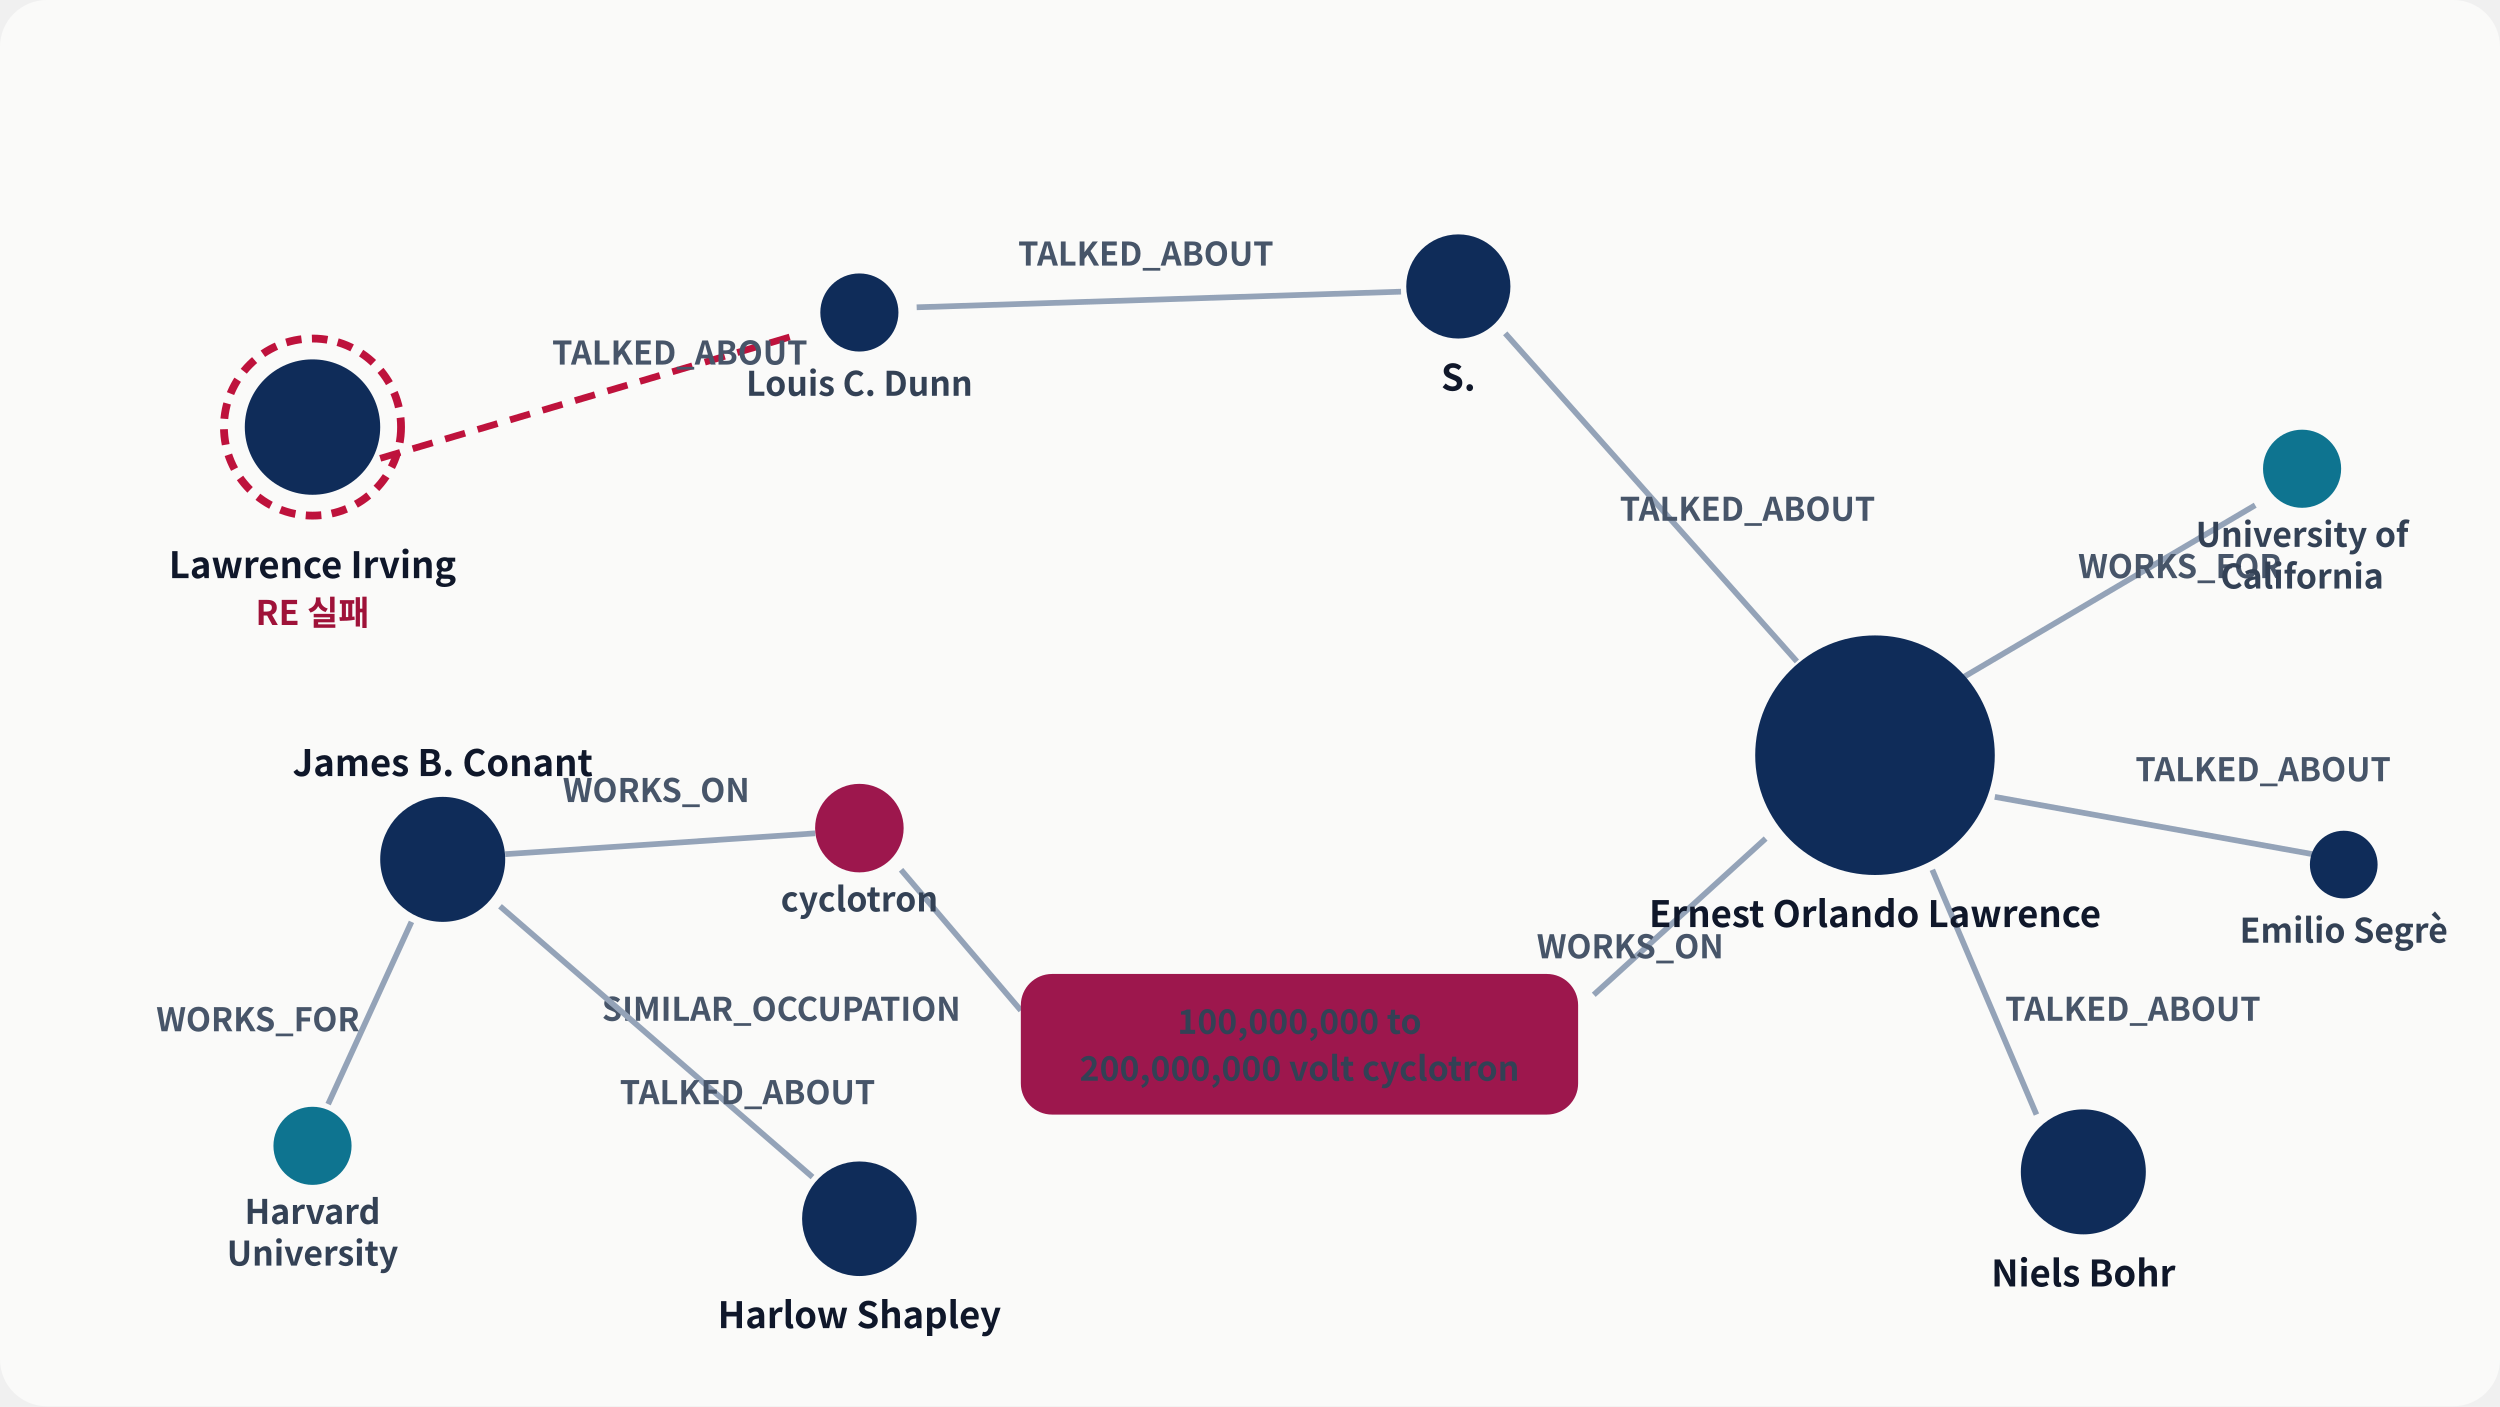
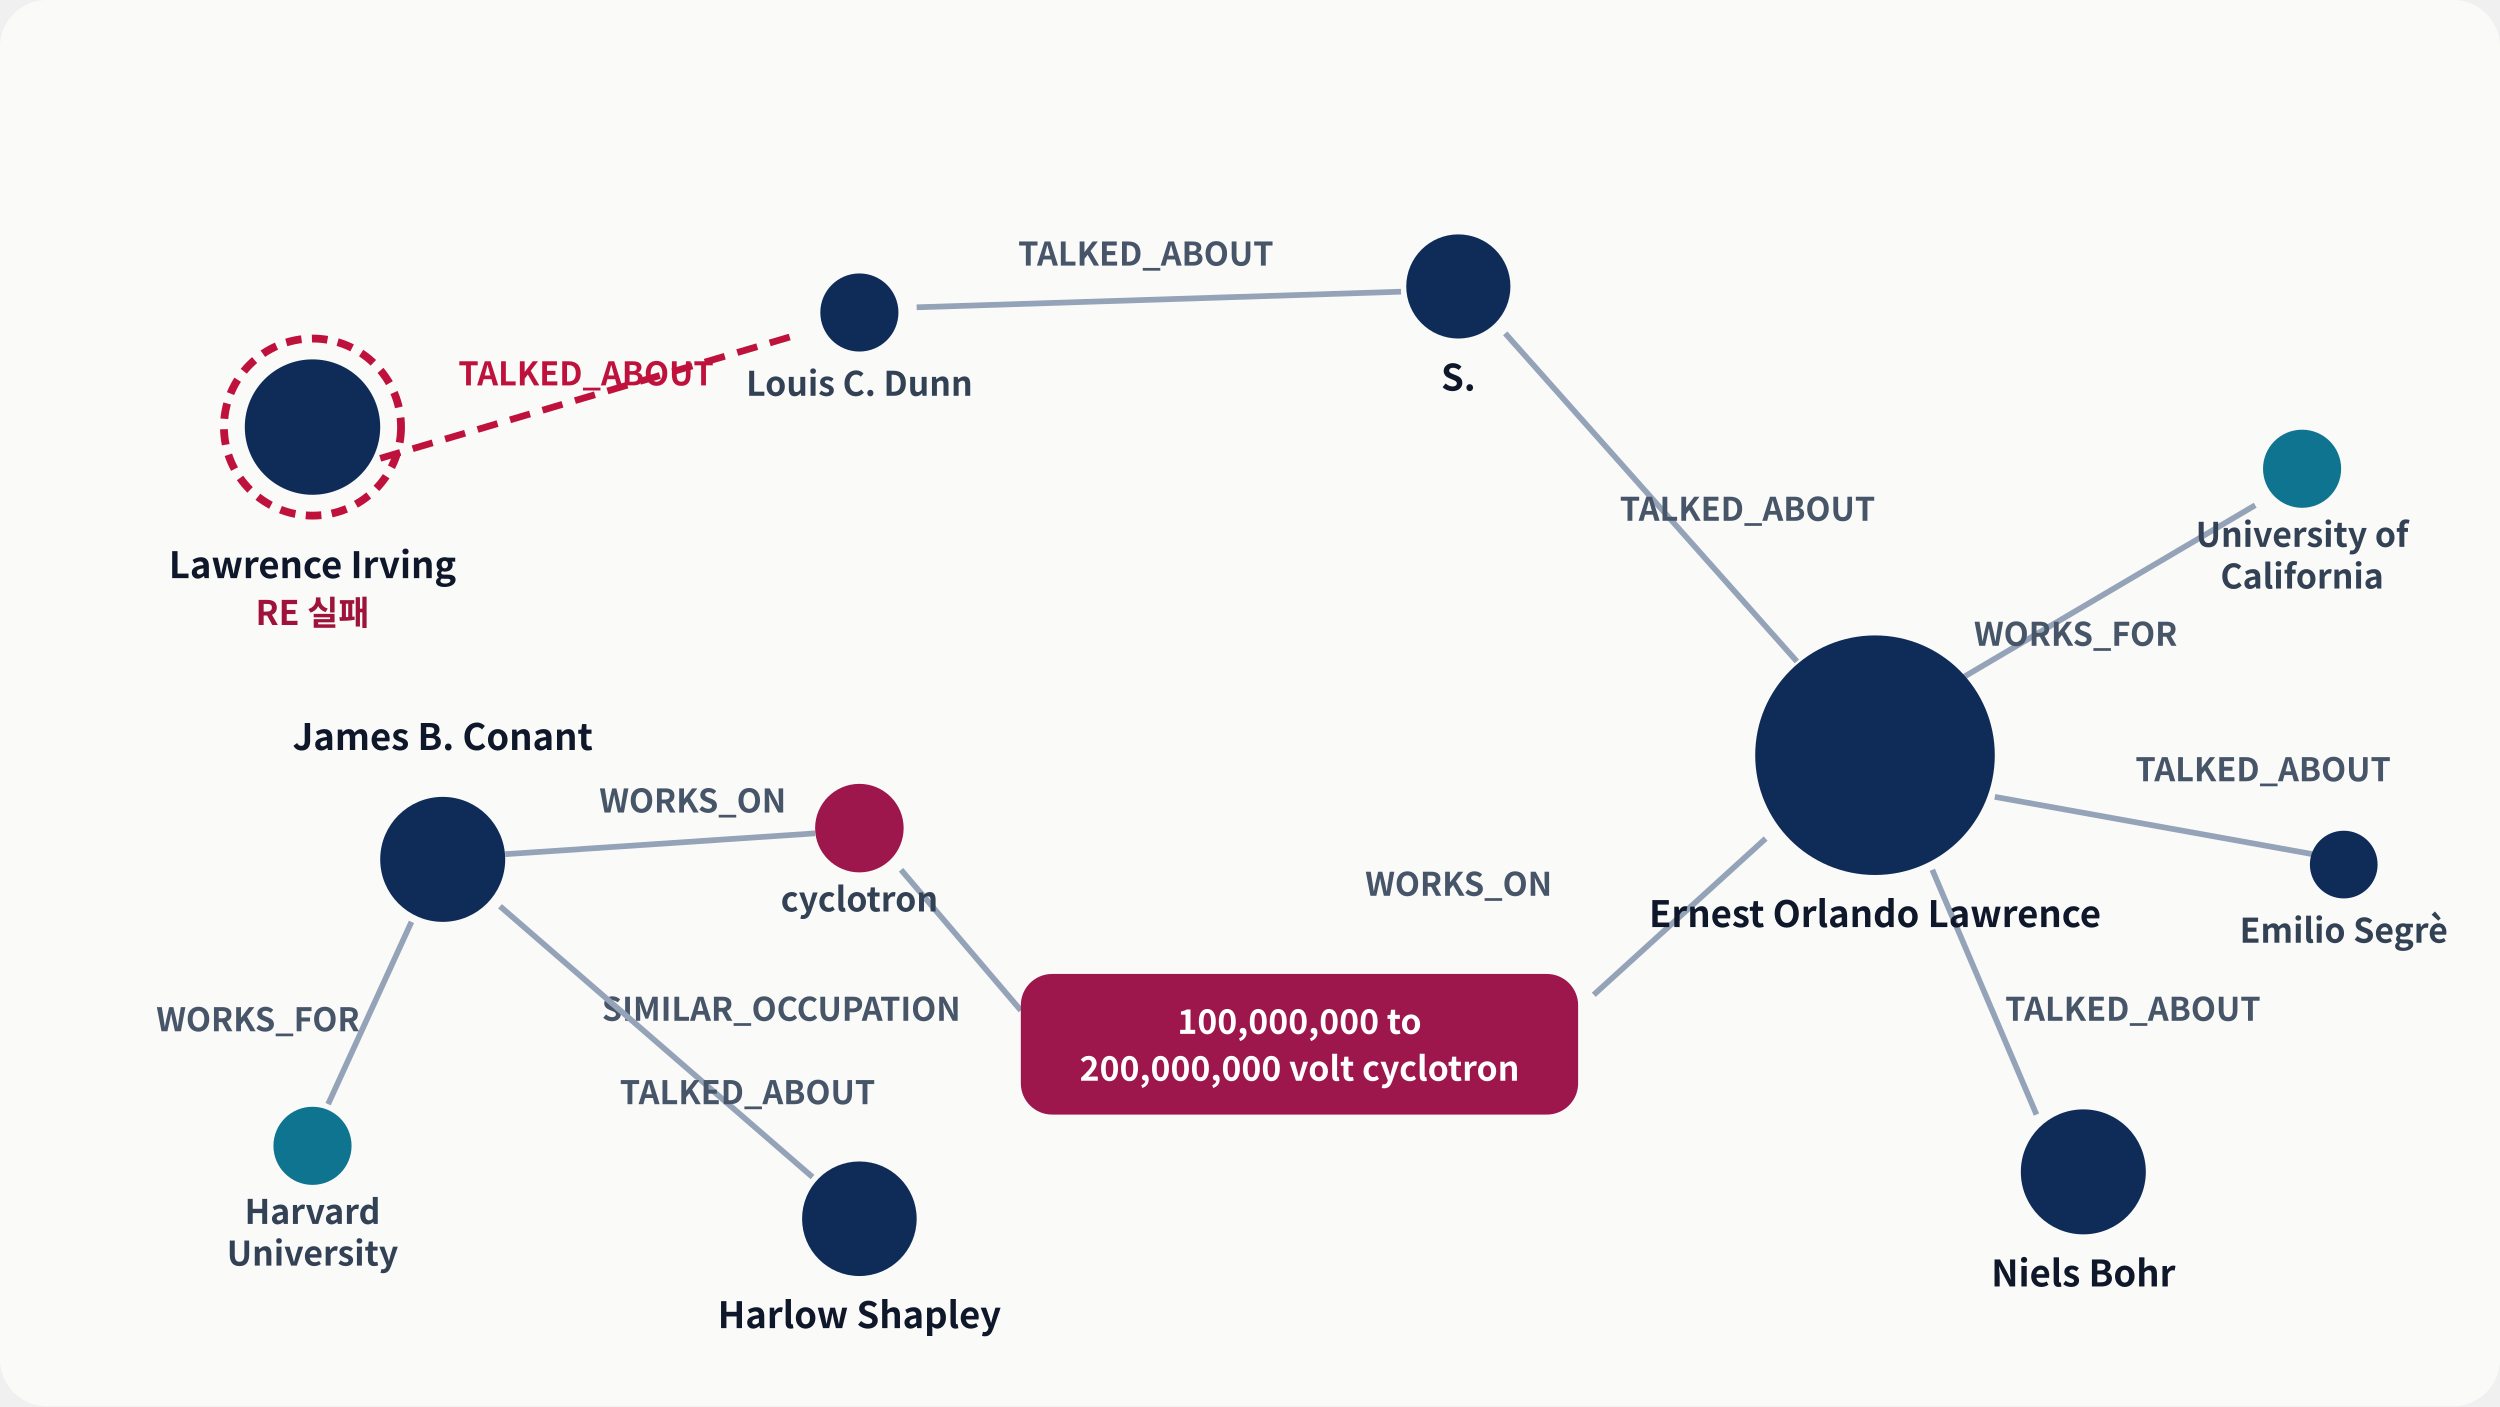
<svg xmlns="http://www.w3.org/2000/svg" viewBox="0 0 960 540" role="img" aria-labelledby="f65title f65desc">
  <style>
    .t{font-family:'Noto Sans CJK KR', 'Apple SD Gothic Neo', 'Malgun Gothic', 'Noto Sans KR', NanumGothic, Inter, system-ui, sans-serif;fill:#0f172a}
    .name{font-size:14px;font-weight:900}
    .name2{font-size:13px;font-weight:800;fill:#334155}
    .rel{font-size:12.5px;font-weight:800;fill:#475569}
    .flag{font-size:13px;font-weight:900;fill:#9f1239}
    .edge{stroke:#94a3b8;stroke-width:2.2;fill:none}
    .edgeErr{stroke:#be123c;stroke-width:2.6;fill:none;stroke-dasharray:8 5}
    .ring{fill:none;stroke:#be123c;stroke-width:3;stroke-dasharray:6 4}
  </style>
  <rect width="960" height="540" rx="18" fill="#fafaf9" />
  <path class="edgeErr" d="M146 176 L 308 128" />
-   <text class="t rel" x="212" y="140" fill="#be123c">TALKED_ABOUT</text>
+   <text class="t rel" x="176" y="148" style="fill:#be123c">TALKED_ABOUT</text>
  <path class="edge" d="M352 118 L 538 112" />
  <text class="t rel" x="440" y="102" text-anchor="middle">TALKED_ABOUT</text>
  <path class="edge" d="M578 128 L 690 254" />
  <text class="t rel" x="622" y="200">TALKED_ABOUT</text>
  <path class="edge" d="M678 322 L 612 382" />
-   <text class="t rel" x="626" y="368" text-anchor="middle">WORKS_ON</text>
+   <text class="t rel" x="596" y="344" text-anchor="end">WORKS_ON</text>
  <path class="edge" d="M392 388 L 346 334" />
  <text class="t rel" x="300" y="392" text-anchor="middle">SIMILAR_OCCUPATION</text>
  <path class="edge" d="M194 328 L 313 320" />
-   <text class="t rel" x="252" y="308" text-anchor="middle">WORKS_ON</text>
+   <text class="t rel" x="266" y="312" text-anchor="middle">WORKS_ON</text>
  <path class="edge" d="M158 354 L 126 424" />
  <text class="t rel" x="60" y="396">WORKS_FOR</text>
  <path class="edge" d="M312 452 L 192 348" />
  <text class="t rel" x="238" y="424">TALKED_ABOUT</text>
  <path class="edge" d="M754 260 L 866 194" />
-   <text class="t rel" x="798" y="222">WORKS_FOR</text>
+   <text class="t rel" x="758" y="248">WORKS_FOR</text>
  <path class="edge" d="M766 306 L 888 328" />
  <text class="t rel" x="820" y="300">TALKED_ABOUT</text>
  <path class="edge" d="M782 428 L 742 334" />
  <text class="t rel" x="770" y="392">TALKED_ABOUT</text>
  <circle cx="120" cy="164" r="26" fill="#0f2c59" />
  <circle class="ring" cx="120" cy="164" r="34" />
  <text class="t name" x="120" y="222" text-anchor="middle">Lawrence Irving</text>
  <text class="t flag" x="120" y="240" text-anchor="middle">RE 실패</text>
  <circle cx="330" cy="120" r="15" fill="#0f2c59" />
  <text class="t name2" x="330" y="152" text-anchor="middle">Louis C. Dunn</text>
  <circle cx="560" cy="110" r="20" fill="#0f2c59" />
  <text class="t name" x="560" y="150" text-anchor="middle">S.</text>
  <circle cx="720" cy="290" r="46" fill="#0f2c59" />
  <text class="t name" x="720" y="356" text-anchor="middle">Ernest Orlando Lawrence</text>
  <circle cx="884" cy="180" r="15" fill="#0e7490" />
  <text class="t name2" x="884" y="210" text-anchor="middle">University of</text>
  <text class="t name2" x="884" y="226" text-anchor="middle">California</text>
  <circle cx="900" cy="332" r="13" fill="#0f2c59" />
  <text class="t name2" x="900" y="362" text-anchor="middle">Emilio Segrè</text>
  <circle cx="800" cy="450" r="24" fill="#0f2c59" />
  <text class="t name" x="800" y="494" text-anchor="middle">Niels Bohr</text>
  <rect x="392" y="374" width="214" height="54" rx="12" fill="#9d174d" />
-   <text class="t name2" x="499" y="397" text-anchor="middle" fill="#ffffff">100,000,000 to</text>
-   <text class="t name2" x="499" y="415" text-anchor="middle" fill="#ffffff">200,000,000 volt cyclotron</text>
+   <text class="t name2" x="499" y="397" text-anchor="middle" style="fill:#ffffff">100,000,000 to</text>
+   <text class="t name2" x="499" y="415" text-anchor="middle" style="fill:#ffffff">200,000,000 volt cyclotron</text>
  <circle cx="330" cy="318" r="17" fill="#9d174d" />
  <text class="t name2" x="330" y="350" text-anchor="middle">cyclotron</text>
  <circle cx="170" cy="330" r="24" fill="#0f2c59" />
-   <text class="t name" x="170" y="298" text-anchor="middle">James B. Conant</text>
+   <text class="t name" x="170" y="288" text-anchor="middle">James B. Conant</text>
  <circle cx="120" cy="440" r="15" fill="#0e7490" />
  <text class="t name2" x="120" y="470" text-anchor="middle">Harvard</text>
  <text class="t name2" x="120" y="486" text-anchor="middle">University</text>
  <circle cx="330" cy="468" r="22" fill="#0f2c59" />
  <text class="t name" x="330" y="510" text-anchor="middle">Harlow Shapley</text>
</svg>
